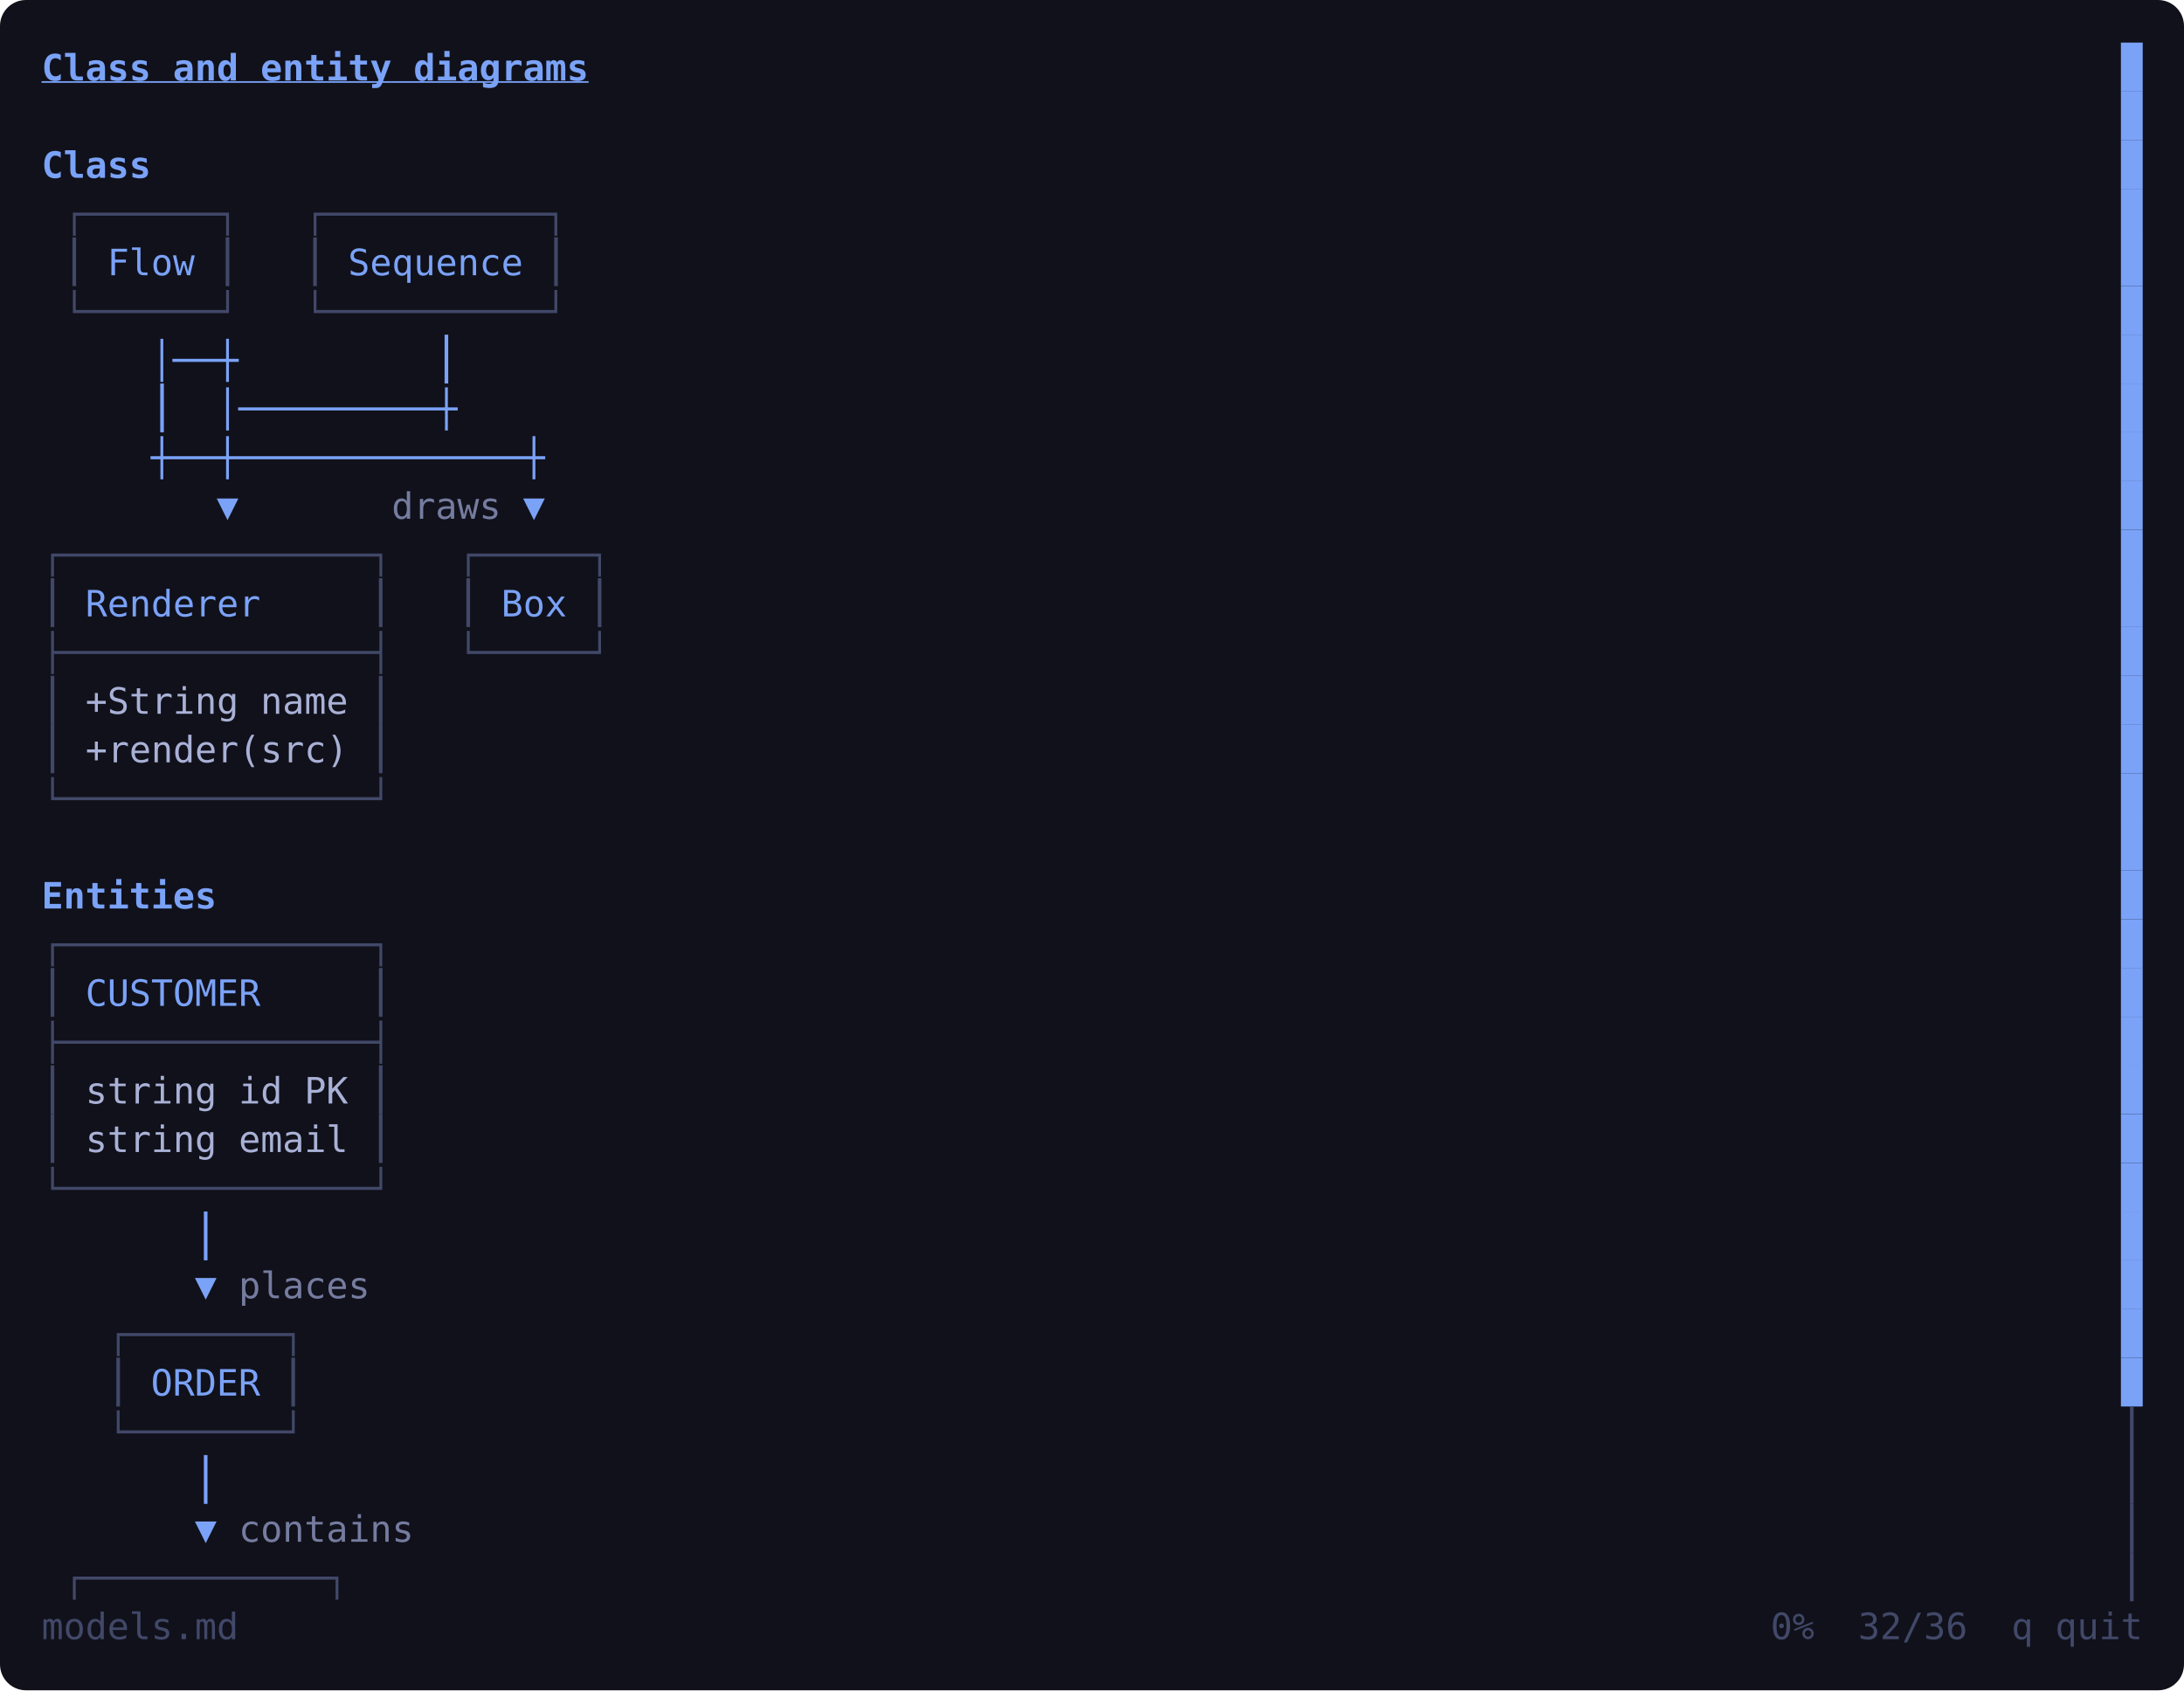
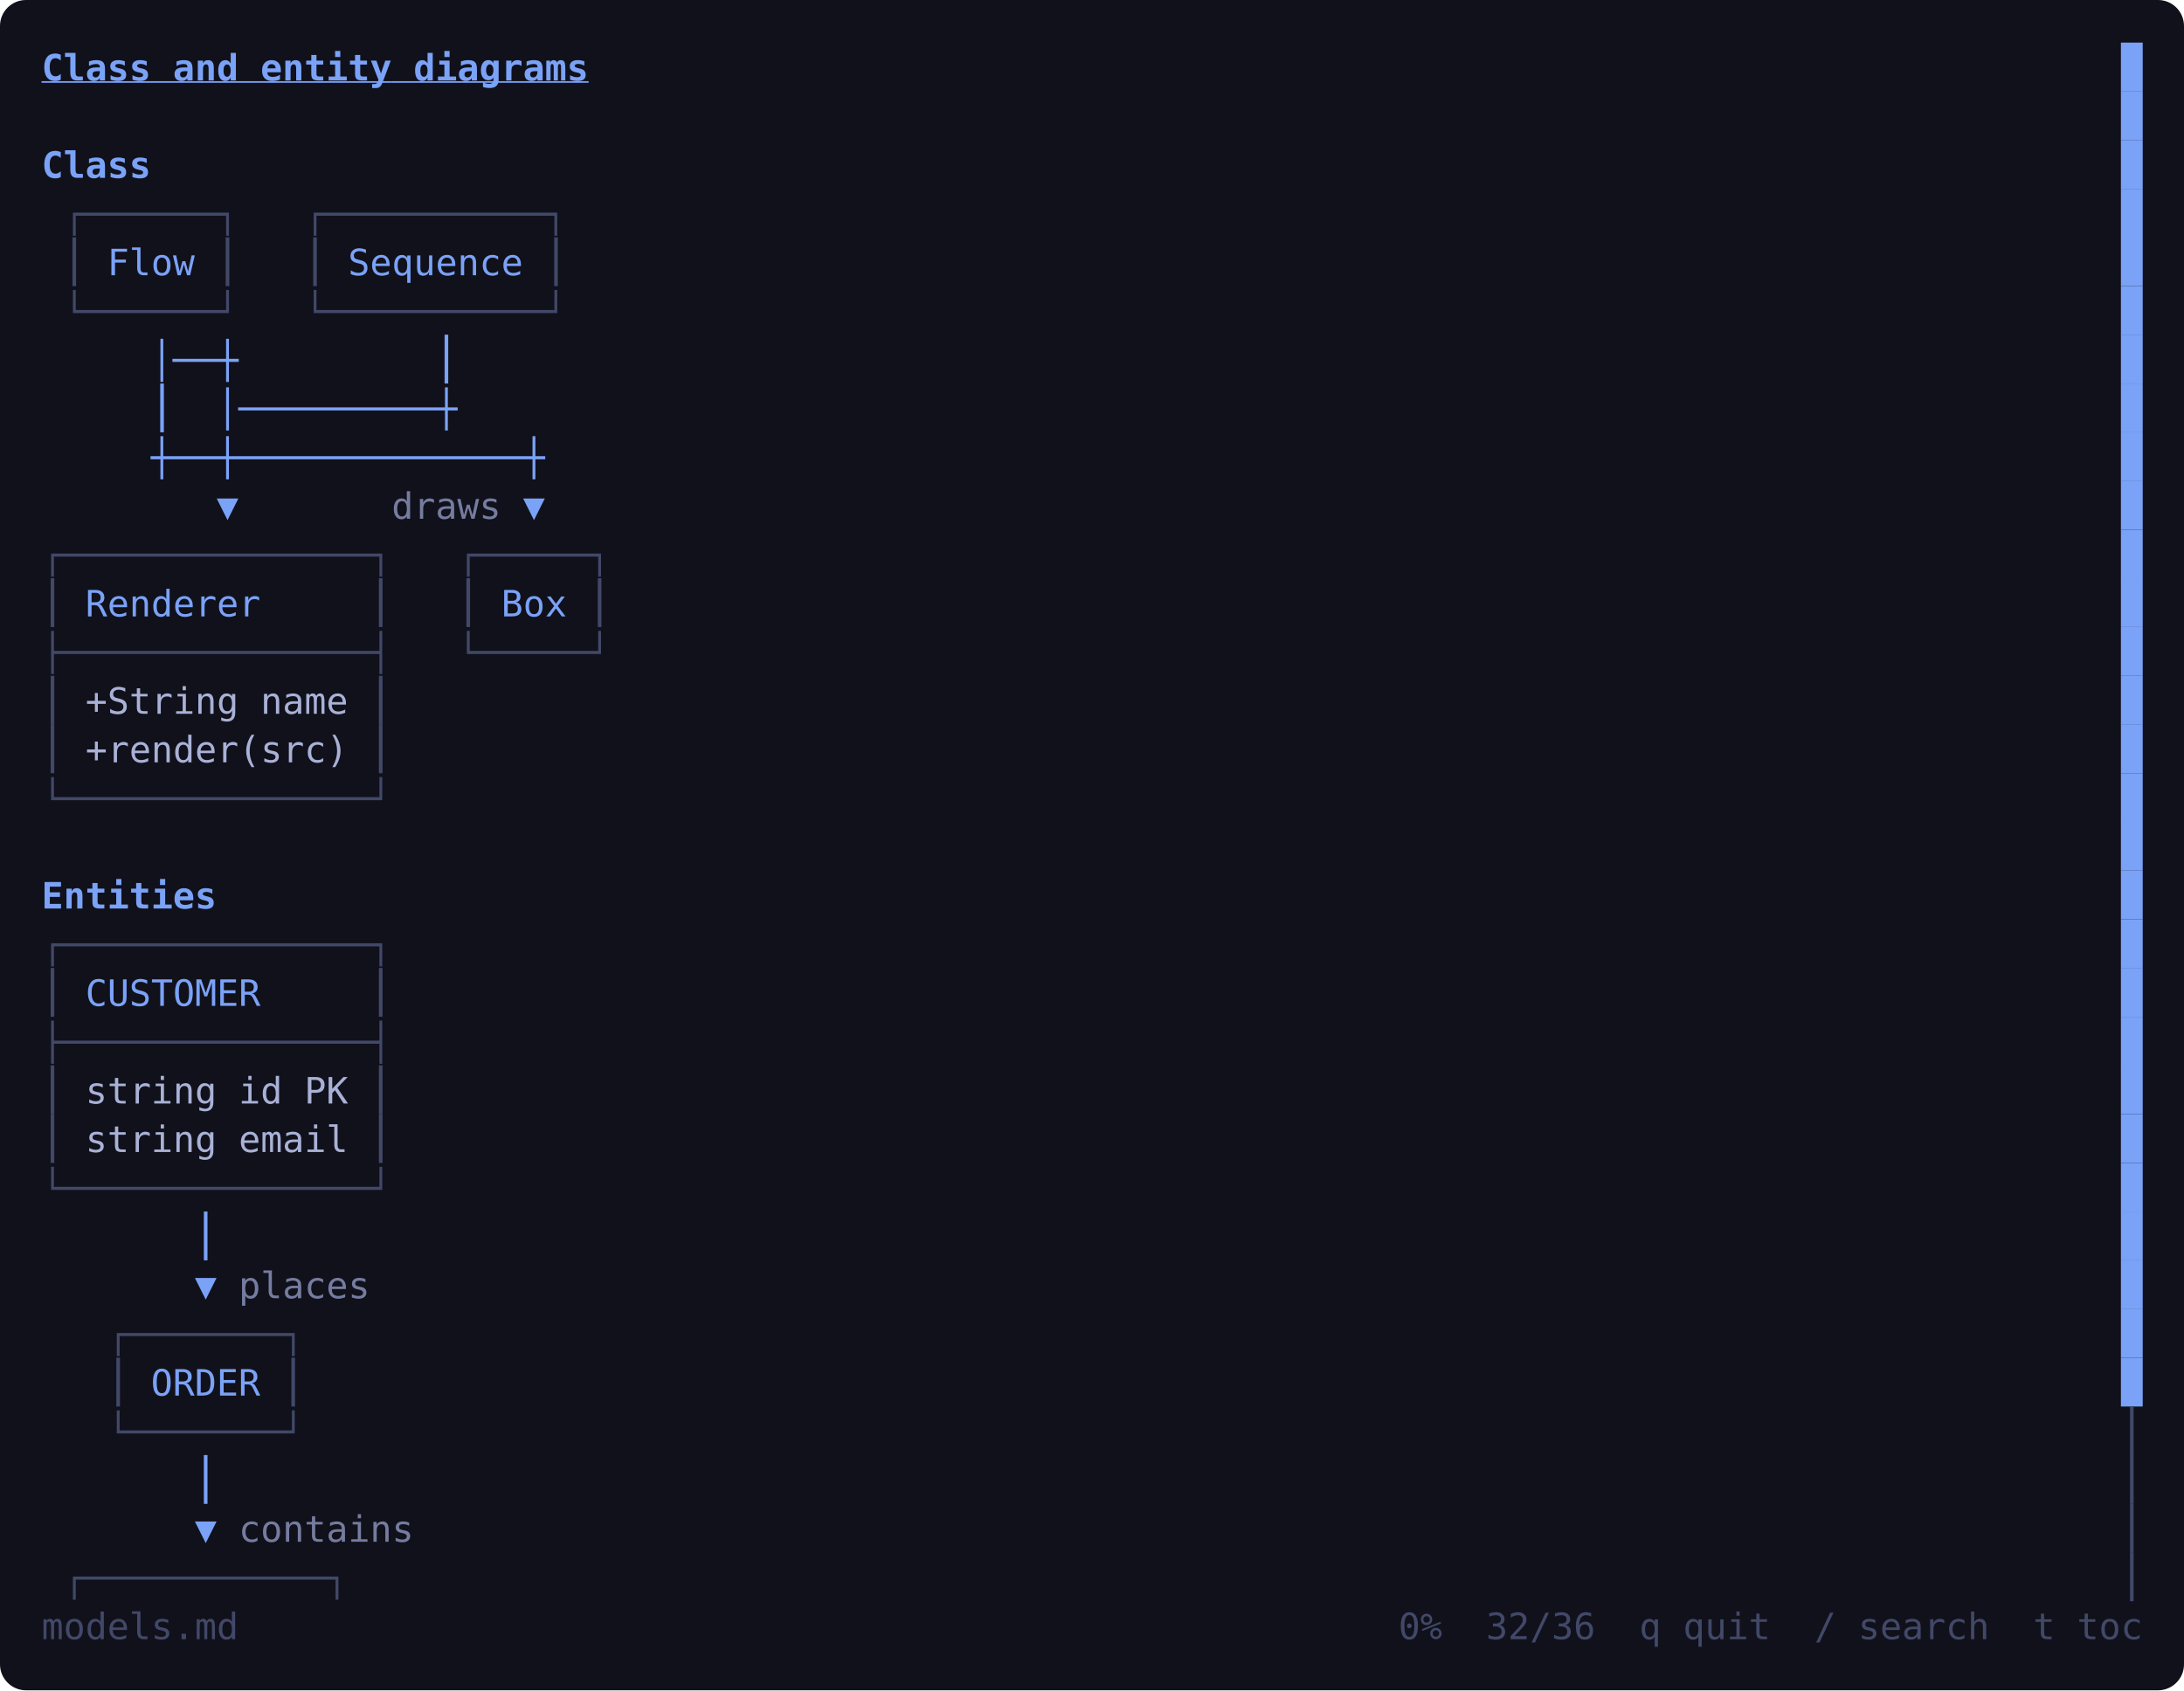
<svg xmlns="http://www.w3.org/2000/svg" width="841" height="651" viewBox="0 0 841 651" font-family="ui-monospace,SFMono-Regular,Menlo,Consolas,monospace" font-size="14" fill="#cdd6f4">
  <rect width="841" height="651" rx="10" fill="#11111b" />
  <text x="16.0" y="31.0" textLength="134.8" lengthAdjust="spacingAndGlyphs" xml:space="preserve" fill="#7aa2f7" font-weight="600" text-decoration="underline">Class and entity</text>
  <text x="150.8" y="31.0" textLength="75.9" lengthAdjust="spacingAndGlyphs" xml:space="preserve" fill="#7aa2f7" font-weight="600" text-decoration="underline"> diagrams</text>
  <text x="226.7" y="31.0" textLength="590.0" lengthAdjust="spacingAndGlyphs" xml:space="preserve">                                                                      </text>
  <rect x="816.7" y="16.4" width="8.4" height="18.8" fill="#7aa2f7" />
  <text x="16.0" y="49.8" textLength="800.7" lengthAdjust="spacingAndGlyphs" xml:space="preserve">                                                                                               </text>
  <rect x="816.7" y="35.1" width="8.4" height="18.8" fill="#7aa2f7" />
  <text x="16.0" y="68.5" textLength="42.1" lengthAdjust="spacingAndGlyphs" xml:space="preserve" fill="#7aa2f7" font-weight="600">Class</text>
  <text x="58.1" y="68.5" textLength="758.5" lengthAdjust="spacingAndGlyphs" xml:space="preserve">                                                                                          </text>
  <rect x="816.7" y="53.9" width="8.4" height="18.8" fill="#7aa2f7" />
  <text x="16.0" y="87.3" textLength="8.4" lengthAdjust="spacingAndGlyphs" xml:space="preserve"> </text>
  <text x="24.4" y="87.3" textLength="67.4" lengthAdjust="spacingAndGlyphs" xml:space="preserve" fill="#414868">┌──────┐</text>
  <text x="91.9" y="87.3" textLength="25.3" lengthAdjust="spacingAndGlyphs" xml:space="preserve">   </text>
  <text x="117.1" y="87.3" textLength="101.1" lengthAdjust="spacingAndGlyphs" xml:space="preserve" fill="#414868">┌──────────┐</text>
  <text x="218.3" y="87.3" textLength="598.4" lengthAdjust="spacingAndGlyphs" xml:space="preserve">                                                                       </text>
  <rect x="816.7" y="72.7" width="8.4" height="18.8" fill="#7aa2f7" />
  <text x="16.0" y="106.0" textLength="8.4" lengthAdjust="spacingAndGlyphs" xml:space="preserve"> </text>
  <rect x="27.9" y="91.4" width="1.4" height="18.8" fill="#414868" />
  <text x="32.9" y="106.0" textLength="8.4" lengthAdjust="spacingAndGlyphs" xml:space="preserve"> </text>
  <text x="41.3" y="106.0" textLength="33.7" lengthAdjust="spacingAndGlyphs" xml:space="preserve" fill="#7aa2f7">Flow</text>
  <text x="75.0" y="106.0" textLength="8.4" lengthAdjust="spacingAndGlyphs" xml:space="preserve"> </text>
  <rect x="86.9" y="91.4" width="1.4" height="18.8" fill="#414868" />
  <text x="91.9" y="106.0" textLength="25.3" lengthAdjust="spacingAndGlyphs" xml:space="preserve">   </text>
  <rect x="120.6" y="91.4" width="1.4" height="18.8" fill="#414868" />
  <text x="125.6" y="106.0" textLength="8.4" lengthAdjust="spacingAndGlyphs" xml:space="preserve"> </text>
  <text x="134.0" y="106.0" textLength="67.4" lengthAdjust="spacingAndGlyphs" xml:space="preserve" fill="#7aa2f7">Sequence</text>
  <text x="201.4" y="106.0" textLength="8.4" lengthAdjust="spacingAndGlyphs" xml:space="preserve"> </text>
  <rect x="213.4" y="91.4" width="1.4" height="18.8" fill="#414868" />
  <text x="218.3" y="106.0" textLength="598.4" lengthAdjust="spacingAndGlyphs" xml:space="preserve">                                                                       </text>
  <rect x="816.7" y="91.4" width="8.4" height="18.8" fill="#7aa2f7" />
  <text x="16.0" y="124.8" textLength="8.4" lengthAdjust="spacingAndGlyphs" xml:space="preserve"> </text>
  <text x="24.4" y="124.8" textLength="67.4" lengthAdjust="spacingAndGlyphs" xml:space="preserve" fill="#414868">└──────┘</text>
  <text x="91.9" y="124.8" textLength="25.3" lengthAdjust="spacingAndGlyphs" xml:space="preserve">   </text>
  <text x="117.1" y="124.8" textLength="101.1" lengthAdjust="spacingAndGlyphs" xml:space="preserve" fill="#414868">└──────────┘</text>
  <text x="218.3" y="124.8" textLength="598.4" lengthAdjust="spacingAndGlyphs" xml:space="preserve">                                                                       </text>
  <rect x="816.7" y="110.2" width="8.4" height="18.8" fill="#7aa2f7" />
  <text x="16.0" y="143.6" textLength="42.1" lengthAdjust="spacingAndGlyphs" xml:space="preserve">     </text>
  <text x="58.1" y="143.6" textLength="33.7" lengthAdjust="spacingAndGlyphs" xml:space="preserve" fill="#7aa2f7">│──┼</text>
  <text x="91.9" y="143.6" textLength="75.9" lengthAdjust="spacingAndGlyphs" xml:space="preserve">         </text>
  <rect x="171.2" y="128.9" width="1.4" height="18.8" fill="#7aa2f7" />
  <text x="176.1" y="143.6" textLength="640.5" lengthAdjust="spacingAndGlyphs" xml:space="preserve">                                                                            </text>
  <rect x="816.7" y="128.9" width="8.4" height="18.8" fill="#7aa2f7" />
  <text x="16.0" y="162.3" textLength="42.1" lengthAdjust="spacingAndGlyphs" xml:space="preserve">     </text>
  <rect x="61.7" y="147.7" width="1.4" height="18.8" fill="#7aa2f7" />
  <text x="66.6" y="162.3" textLength="16.9" lengthAdjust="spacingAndGlyphs" xml:space="preserve">  </text>
  <text x="83.4" y="162.3" textLength="92.7" lengthAdjust="spacingAndGlyphs" xml:space="preserve" fill="#7aa2f7">│─────────┼</text>
  <text x="176.1" y="162.3" textLength="640.5" lengthAdjust="spacingAndGlyphs" xml:space="preserve">                                                                            </text>
  <rect x="816.7" y="147.7" width="8.4" height="18.8" fill="#7aa2f7" />
  <text x="16.0" y="181.1" textLength="42.1" lengthAdjust="spacingAndGlyphs" xml:space="preserve">     </text>
  <text x="58.1" y="181.1" textLength="151.7" lengthAdjust="spacingAndGlyphs" xml:space="preserve" fill="#7aa2f7">┼──┼─────────────┼</text>
  <text x="209.8" y="181.1" textLength="606.8" lengthAdjust="spacingAndGlyphs" xml:space="preserve">                                                                        </text>
  <rect x="816.7" y="166.5" width="8.4" height="18.8" fill="#7aa2f7" />
  <text x="16.0" y="199.8" textLength="67.4" lengthAdjust="spacingAndGlyphs" xml:space="preserve">        </text>
  <text x="83.4" y="199.8" textLength="8.4" lengthAdjust="spacingAndGlyphs" xml:space="preserve" fill="#7aa2f7">▼</text>
  <text x="91.9" y="199.8" textLength="59.0" lengthAdjust="spacingAndGlyphs" xml:space="preserve">       </text>
  <text x="150.8" y="199.8" textLength="42.1" lengthAdjust="spacingAndGlyphs" xml:space="preserve" fill="#757c9f">draws</text>
  <text x="193.0" y="199.8" textLength="8.4" lengthAdjust="spacingAndGlyphs" xml:space="preserve"> </text>
  <text x="201.4" y="199.8" textLength="8.4" lengthAdjust="spacingAndGlyphs" xml:space="preserve" fill="#7aa2f7">▼</text>
  <text x="209.8" y="199.8" textLength="606.8" lengthAdjust="spacingAndGlyphs" xml:space="preserve">                                                                        </text>
  <rect x="816.7" y="185.2" width="8.4" height="18.8" fill="#7aa2f7" />
  <text x="16.0" y="218.6" textLength="134.8" lengthAdjust="spacingAndGlyphs" xml:space="preserve" fill="#414868">┌──────────────┐</text>
  <text x="150.8" y="218.6" textLength="25.3" lengthAdjust="spacingAndGlyphs" xml:space="preserve">   </text>
  <text x="176.1" y="218.6" textLength="59.0" lengthAdjust="spacingAndGlyphs" xml:space="preserve" fill="#414868">┌─────┐</text>
  <text x="235.1" y="218.6" textLength="581.5" lengthAdjust="spacingAndGlyphs" xml:space="preserve">                                                                     </text>
  <rect x="816.7" y="204.0" width="8.4" height="18.8" fill="#7aa2f7" />
  <rect x="19.5" y="222.7" width="1.4" height="18.8" fill="#414868" />
  <text x="24.4" y="237.4" textLength="8.4" lengthAdjust="spacingAndGlyphs" xml:space="preserve"> </text>
  <text x="32.9" y="237.4" textLength="67.4" lengthAdjust="spacingAndGlyphs" xml:space="preserve" fill="#7aa2f7">Renderer</text>
  <text x="100.3" y="237.4" textLength="42.1" lengthAdjust="spacingAndGlyphs" xml:space="preserve">     </text>
  <rect x="145.9" y="222.7" width="1.4" height="18.8" fill="#414868" />
  <text x="150.8" y="237.4" textLength="25.3" lengthAdjust="spacingAndGlyphs" xml:space="preserve">   </text>
  <rect x="179.6" y="222.7" width="1.4" height="18.8" fill="#414868" />
  <text x="184.6" y="237.4" textLength="8.4" lengthAdjust="spacingAndGlyphs" xml:space="preserve"> </text>
  <text x="193.0" y="237.4" textLength="25.3" lengthAdjust="spacingAndGlyphs" xml:space="preserve" fill="#7aa2f7">Box</text>
  <text x="218.3" y="237.4" textLength="8.4" lengthAdjust="spacingAndGlyphs" xml:space="preserve"> </text>
  <rect x="230.2" y="222.7" width="1.4" height="18.8" fill="#414868" />
  <text x="235.1" y="237.4" textLength="581.5" lengthAdjust="spacingAndGlyphs" xml:space="preserve">                                                                     </text>
  <rect x="816.7" y="222.7" width="8.4" height="18.8" fill="#7aa2f7" />
  <text x="16.0" y="256.1" textLength="134.8" lengthAdjust="spacingAndGlyphs" xml:space="preserve" fill="#414868">├──────────────┤</text>
  <text x="150.8" y="256.1" textLength="25.3" lengthAdjust="spacingAndGlyphs" xml:space="preserve">   </text>
  <text x="176.1" y="256.1" textLength="59.0" lengthAdjust="spacingAndGlyphs" xml:space="preserve" fill="#414868">└─────┘</text>
  <text x="235.1" y="256.1" textLength="581.5" lengthAdjust="spacingAndGlyphs" xml:space="preserve">                                                                     </text>
  <rect x="816.7" y="241.5" width="8.4" height="18.8" fill="#7aa2f7" />
  <rect x="19.5" y="260.3" width="1.4" height="18.8" fill="#414868" />
  <text x="24.4" y="274.9" textLength="8.4" lengthAdjust="spacingAndGlyphs" xml:space="preserve"> </text>
  <text x="32.9" y="274.9" textLength="101.1" lengthAdjust="spacingAndGlyphs" xml:space="preserve" fill="#a9b1d6">+String name</text>
  <text x="134.0" y="274.9" textLength="8.4" lengthAdjust="spacingAndGlyphs" xml:space="preserve"> </text>
  <rect x="145.9" y="260.3" width="1.4" height="18.8" fill="#414868" />
  <text x="150.8" y="274.9" textLength="665.8" lengthAdjust="spacingAndGlyphs" xml:space="preserve">                                                                               </text>
  <rect x="816.7" y="260.3" width="8.4" height="18.8" fill="#7aa2f7" />
  <rect x="19.5" y="279.0" width="1.4" height="18.8" fill="#414868" />
  <text x="24.4" y="293.6" textLength="8.4" lengthAdjust="spacingAndGlyphs" xml:space="preserve"> </text>
  <text x="32.9" y="293.6" textLength="101.1" lengthAdjust="spacingAndGlyphs" xml:space="preserve" fill="#a9b1d6">+render(src)</text>
  <text x="134.0" y="293.6" textLength="8.4" lengthAdjust="spacingAndGlyphs" xml:space="preserve"> </text>
  <rect x="145.9" y="279.0" width="1.4" height="18.8" fill="#414868" />
  <text x="150.8" y="293.6" textLength="665.8" lengthAdjust="spacingAndGlyphs" xml:space="preserve">                                                                               </text>
  <rect x="816.7" y="279.0" width="8.4" height="18.8" fill="#7aa2f7" />
  <text x="16.0" y="312.4" textLength="134.8" lengthAdjust="spacingAndGlyphs" xml:space="preserve" fill="#414868">└──────────────┘</text>
  <text x="150.8" y="312.4" textLength="665.8" lengthAdjust="spacingAndGlyphs" xml:space="preserve">                                                                               </text>
  <rect x="816.7" y="297.8" width="8.4" height="18.8" fill="#7aa2f7" />
  <text x="16.0" y="331.2" textLength="800.7" lengthAdjust="spacingAndGlyphs" xml:space="preserve">                                                                                               </text>
  <rect x="816.7" y="316.5" width="8.4" height="18.8" fill="#7aa2f7" />
  <text x="16.0" y="349.9" textLength="67.4" lengthAdjust="spacingAndGlyphs" xml:space="preserve" fill="#7aa2f7" font-weight="600">Entities</text>
  <text x="83.4" y="349.9" textLength="733.2" lengthAdjust="spacingAndGlyphs" xml:space="preserve">                                                                                       </text>
  <rect x="816.7" y="335.3" width="8.4" height="18.8" fill="#7aa2f7" />
  <text x="16.0" y="368.7" textLength="134.8" lengthAdjust="spacingAndGlyphs" xml:space="preserve" fill="#414868">┌──────────────┐</text>
  <text x="150.8" y="368.7" textLength="665.8" lengthAdjust="spacingAndGlyphs" xml:space="preserve">                                                                               </text>
  <rect x="816.7" y="354.1" width="8.4" height="18.8" fill="#7aa2f7" />
  <rect x="19.5" y="372.8" width="1.4" height="18.8" fill="#414868" />
  <text x="24.4" y="387.4" textLength="8.4" lengthAdjust="spacingAndGlyphs" xml:space="preserve"> </text>
  <text x="32.9" y="387.4" textLength="67.4" lengthAdjust="spacingAndGlyphs" xml:space="preserve" fill="#7aa2f7">CUSTOMER</text>
  <text x="100.3" y="387.4" textLength="42.1" lengthAdjust="spacingAndGlyphs" xml:space="preserve">     </text>
  <rect x="145.9" y="372.8" width="1.4" height="18.8" fill="#414868" />
  <text x="150.8" y="387.4" textLength="665.8" lengthAdjust="spacingAndGlyphs" xml:space="preserve">                                                                               </text>
  <rect x="816.7" y="372.8" width="8.4" height="18.8" fill="#7aa2f7" />
  <text x="16.0" y="406.2" textLength="134.8" lengthAdjust="spacingAndGlyphs" xml:space="preserve" fill="#414868">├──────────────┤</text>
  <text x="150.8" y="406.2" textLength="665.8" lengthAdjust="spacingAndGlyphs" xml:space="preserve">                                                                               </text>
  <rect x="816.7" y="391.6" width="8.4" height="18.8" fill="#7aa2f7" />
  <rect x="19.5" y="410.3" width="1.4" height="18.8" fill="#414868" />
  <text x="24.4" y="425.0" textLength="8.4" lengthAdjust="spacingAndGlyphs" xml:space="preserve"> </text>
  <text x="32.9" y="425.0" textLength="101.1" lengthAdjust="spacingAndGlyphs" xml:space="preserve" fill="#a9b1d6">string id PK</text>
  <text x="134.0" y="425.0" textLength="8.4" lengthAdjust="spacingAndGlyphs" xml:space="preserve"> </text>
  <rect x="145.9" y="410.3" width="1.4" height="18.8" fill="#414868" />
  <text x="150.8" y="425.0" textLength="665.8" lengthAdjust="spacingAndGlyphs" xml:space="preserve">                                                                               </text>
  <rect x="816.7" y="410.3" width="8.4" height="18.8" fill="#7aa2f7" />
  <rect x="19.5" y="429.1" width="1.4" height="18.8" fill="#414868" />
  <text x="24.4" y="443.7" textLength="8.4" lengthAdjust="spacingAndGlyphs" xml:space="preserve"> </text>
  <text x="32.9" y="443.7" textLength="101.1" lengthAdjust="spacingAndGlyphs" xml:space="preserve" fill="#a9b1d6">string email</text>
  <text x="134.0" y="443.7" textLength="8.4" lengthAdjust="spacingAndGlyphs" xml:space="preserve"> </text>
  <rect x="145.9" y="429.1" width="1.4" height="18.8" fill="#414868" />
  <text x="150.8" y="443.7" textLength="665.8" lengthAdjust="spacingAndGlyphs" xml:space="preserve">                                                                               </text>
  <rect x="816.7" y="429.1" width="8.4" height="18.8" fill="#7aa2f7" />
  <text x="16.0" y="462.5" textLength="134.8" lengthAdjust="spacingAndGlyphs" xml:space="preserve" fill="#414868">└──────────────┘</text>
  <text x="150.8" y="462.5" textLength="665.8" lengthAdjust="spacingAndGlyphs" xml:space="preserve">                                                                               </text>
  <rect x="816.7" y="447.9" width="8.4" height="18.8" fill="#7aa2f7" />
  <text x="16.0" y="481.2" textLength="59.0" lengthAdjust="spacingAndGlyphs" xml:space="preserve">       </text>
  <rect x="78.5" y="466.6" width="1.4" height="18.8" fill="#7aa2f7" />
  <text x="83.4" y="481.2" textLength="733.2" lengthAdjust="spacingAndGlyphs" xml:space="preserve">                                                                                       </text>
  <rect x="816.7" y="466.6" width="8.4" height="18.8" fill="#7aa2f7" />
  <text x="16.0" y="500.0" textLength="59.0" lengthAdjust="spacingAndGlyphs" xml:space="preserve">       </text>
  <text x="75.0" y="500.0" textLength="8.4" lengthAdjust="spacingAndGlyphs" xml:space="preserve" fill="#7aa2f7">▼</text>
  <text x="83.4" y="500.0" textLength="8.4" lengthAdjust="spacingAndGlyphs" xml:space="preserve"> </text>
  <text x="91.9" y="500.0" textLength="50.6" lengthAdjust="spacingAndGlyphs" xml:space="preserve" fill="#757c9f">places</text>
  <text x="142.4" y="500.0" textLength="674.2" lengthAdjust="spacingAndGlyphs" xml:space="preserve">                                                                                </text>
  <rect x="816.7" y="485.4" width="8.4" height="18.8" fill="#7aa2f7" />
  <text x="16.0" y="518.8" textLength="25.3" lengthAdjust="spacingAndGlyphs" xml:space="preserve">   </text>
  <text x="41.3" y="518.8" textLength="75.9" lengthAdjust="spacingAndGlyphs" xml:space="preserve" fill="#414868">┌───────┐</text>
  <text x="117.1" y="518.8" textLength="699.5" lengthAdjust="spacingAndGlyphs" xml:space="preserve">                                                                                   </text>
  <rect x="816.7" y="504.1" width="8.4" height="18.8" fill="#7aa2f7" />
  <text x="16.0" y="537.5" textLength="25.3" lengthAdjust="spacingAndGlyphs" xml:space="preserve">   </text>
  <rect x="44.8" y="522.9" width="1.4" height="18.8" fill="#414868" />
  <text x="49.7" y="537.5" textLength="8.4" lengthAdjust="spacingAndGlyphs" xml:space="preserve"> </text>
  <text x="58.1" y="537.5" textLength="42.1" lengthAdjust="spacingAndGlyphs" xml:space="preserve" fill="#7aa2f7">ORDER</text>
  <text x="100.3" y="537.5" textLength="8.4" lengthAdjust="spacingAndGlyphs" xml:space="preserve"> </text>
  <rect x="112.2" y="522.9" width="1.4" height="18.8" fill="#414868" />
  <text x="117.1" y="537.5" textLength="699.5" lengthAdjust="spacingAndGlyphs" xml:space="preserve">                                                                                   </text>
  <rect x="816.7" y="522.9" width="8.4" height="18.8" fill="#7aa2f7" />
  <text x="16.0" y="556.3" textLength="25.3" lengthAdjust="spacingAndGlyphs" xml:space="preserve">   </text>
  <text x="41.3" y="556.3" textLength="75.9" lengthAdjust="spacingAndGlyphs" xml:space="preserve" fill="#414868">└───────┘</text>
  <text x="117.1" y="556.3" textLength="699.5" lengthAdjust="spacingAndGlyphs" xml:space="preserve">                                                                                   </text>
  <rect x="820.2" y="541.7" width="1.4" height="18.8" fill="#414868" />
  <text x="16.0" y="575.0" textLength="59.0" lengthAdjust="spacingAndGlyphs" xml:space="preserve">       </text>
  <rect x="78.5" y="560.4" width="1.4" height="18.8" fill="#7aa2f7" />
  <text x="83.4" y="575.0" textLength="733.2" lengthAdjust="spacingAndGlyphs" xml:space="preserve">                                                                                       </text>
  <rect x="820.2" y="560.4" width="1.4" height="18.8" fill="#414868" />
  <text x="16.0" y="593.8" textLength="59.0" lengthAdjust="spacingAndGlyphs" xml:space="preserve">       </text>
  <text x="75.0" y="593.8" textLength="8.4" lengthAdjust="spacingAndGlyphs" xml:space="preserve" fill="#7aa2f7">▼</text>
  <text x="83.4" y="593.8" textLength="8.4" lengthAdjust="spacingAndGlyphs" xml:space="preserve"> </text>
  <text x="91.9" y="593.8" textLength="67.4" lengthAdjust="spacingAndGlyphs" xml:space="preserve" fill="#757c9f">contains</text>
  <text x="159.3" y="593.8" textLength="657.4" lengthAdjust="spacingAndGlyphs" xml:space="preserve">                                                                              </text>
  <rect x="820.2" y="579.2" width="1.4" height="18.8" fill="#414868" />
  <text x="16.0" y="612.6" textLength="8.4" lengthAdjust="spacingAndGlyphs" xml:space="preserve"> </text>
  <text x="24.4" y="612.6" textLength="109.6" lengthAdjust="spacingAndGlyphs" xml:space="preserve" fill="#414868">┌───────────┐</text>
  <text x="134.0" y="612.6" textLength="682.7" lengthAdjust="spacingAndGlyphs" xml:space="preserve">                                                                                 </text>
  <rect x="820.2" y="597.9" width="1.4" height="18.8" fill="#414868" />
  <text x="16.0" y="631.3" textLength="75.9" lengthAdjust="spacingAndGlyphs" xml:space="preserve" fill="#414868">models.md</text>
-   <text x="91.9" y="631.3" textLength="590.0" lengthAdjust="spacingAndGlyphs" xml:space="preserve">                                                                      </text>
-   <text x="681.8" y="631.3" textLength="143.3" lengthAdjust="spacingAndGlyphs" xml:space="preserve" fill="#414868">0%  32/36  q quit</text>
+   <text x="91.9" y="631.3" textLength="446.7" lengthAdjust="spacingAndGlyphs" xml:space="preserve">                                                     </text>
+   <text x="538.5" y="631.3" textLength="286.6" lengthAdjust="spacingAndGlyphs" xml:space="preserve" fill="#414868">0%  32/36  q quit  / search  t toc</text>
</svg>
